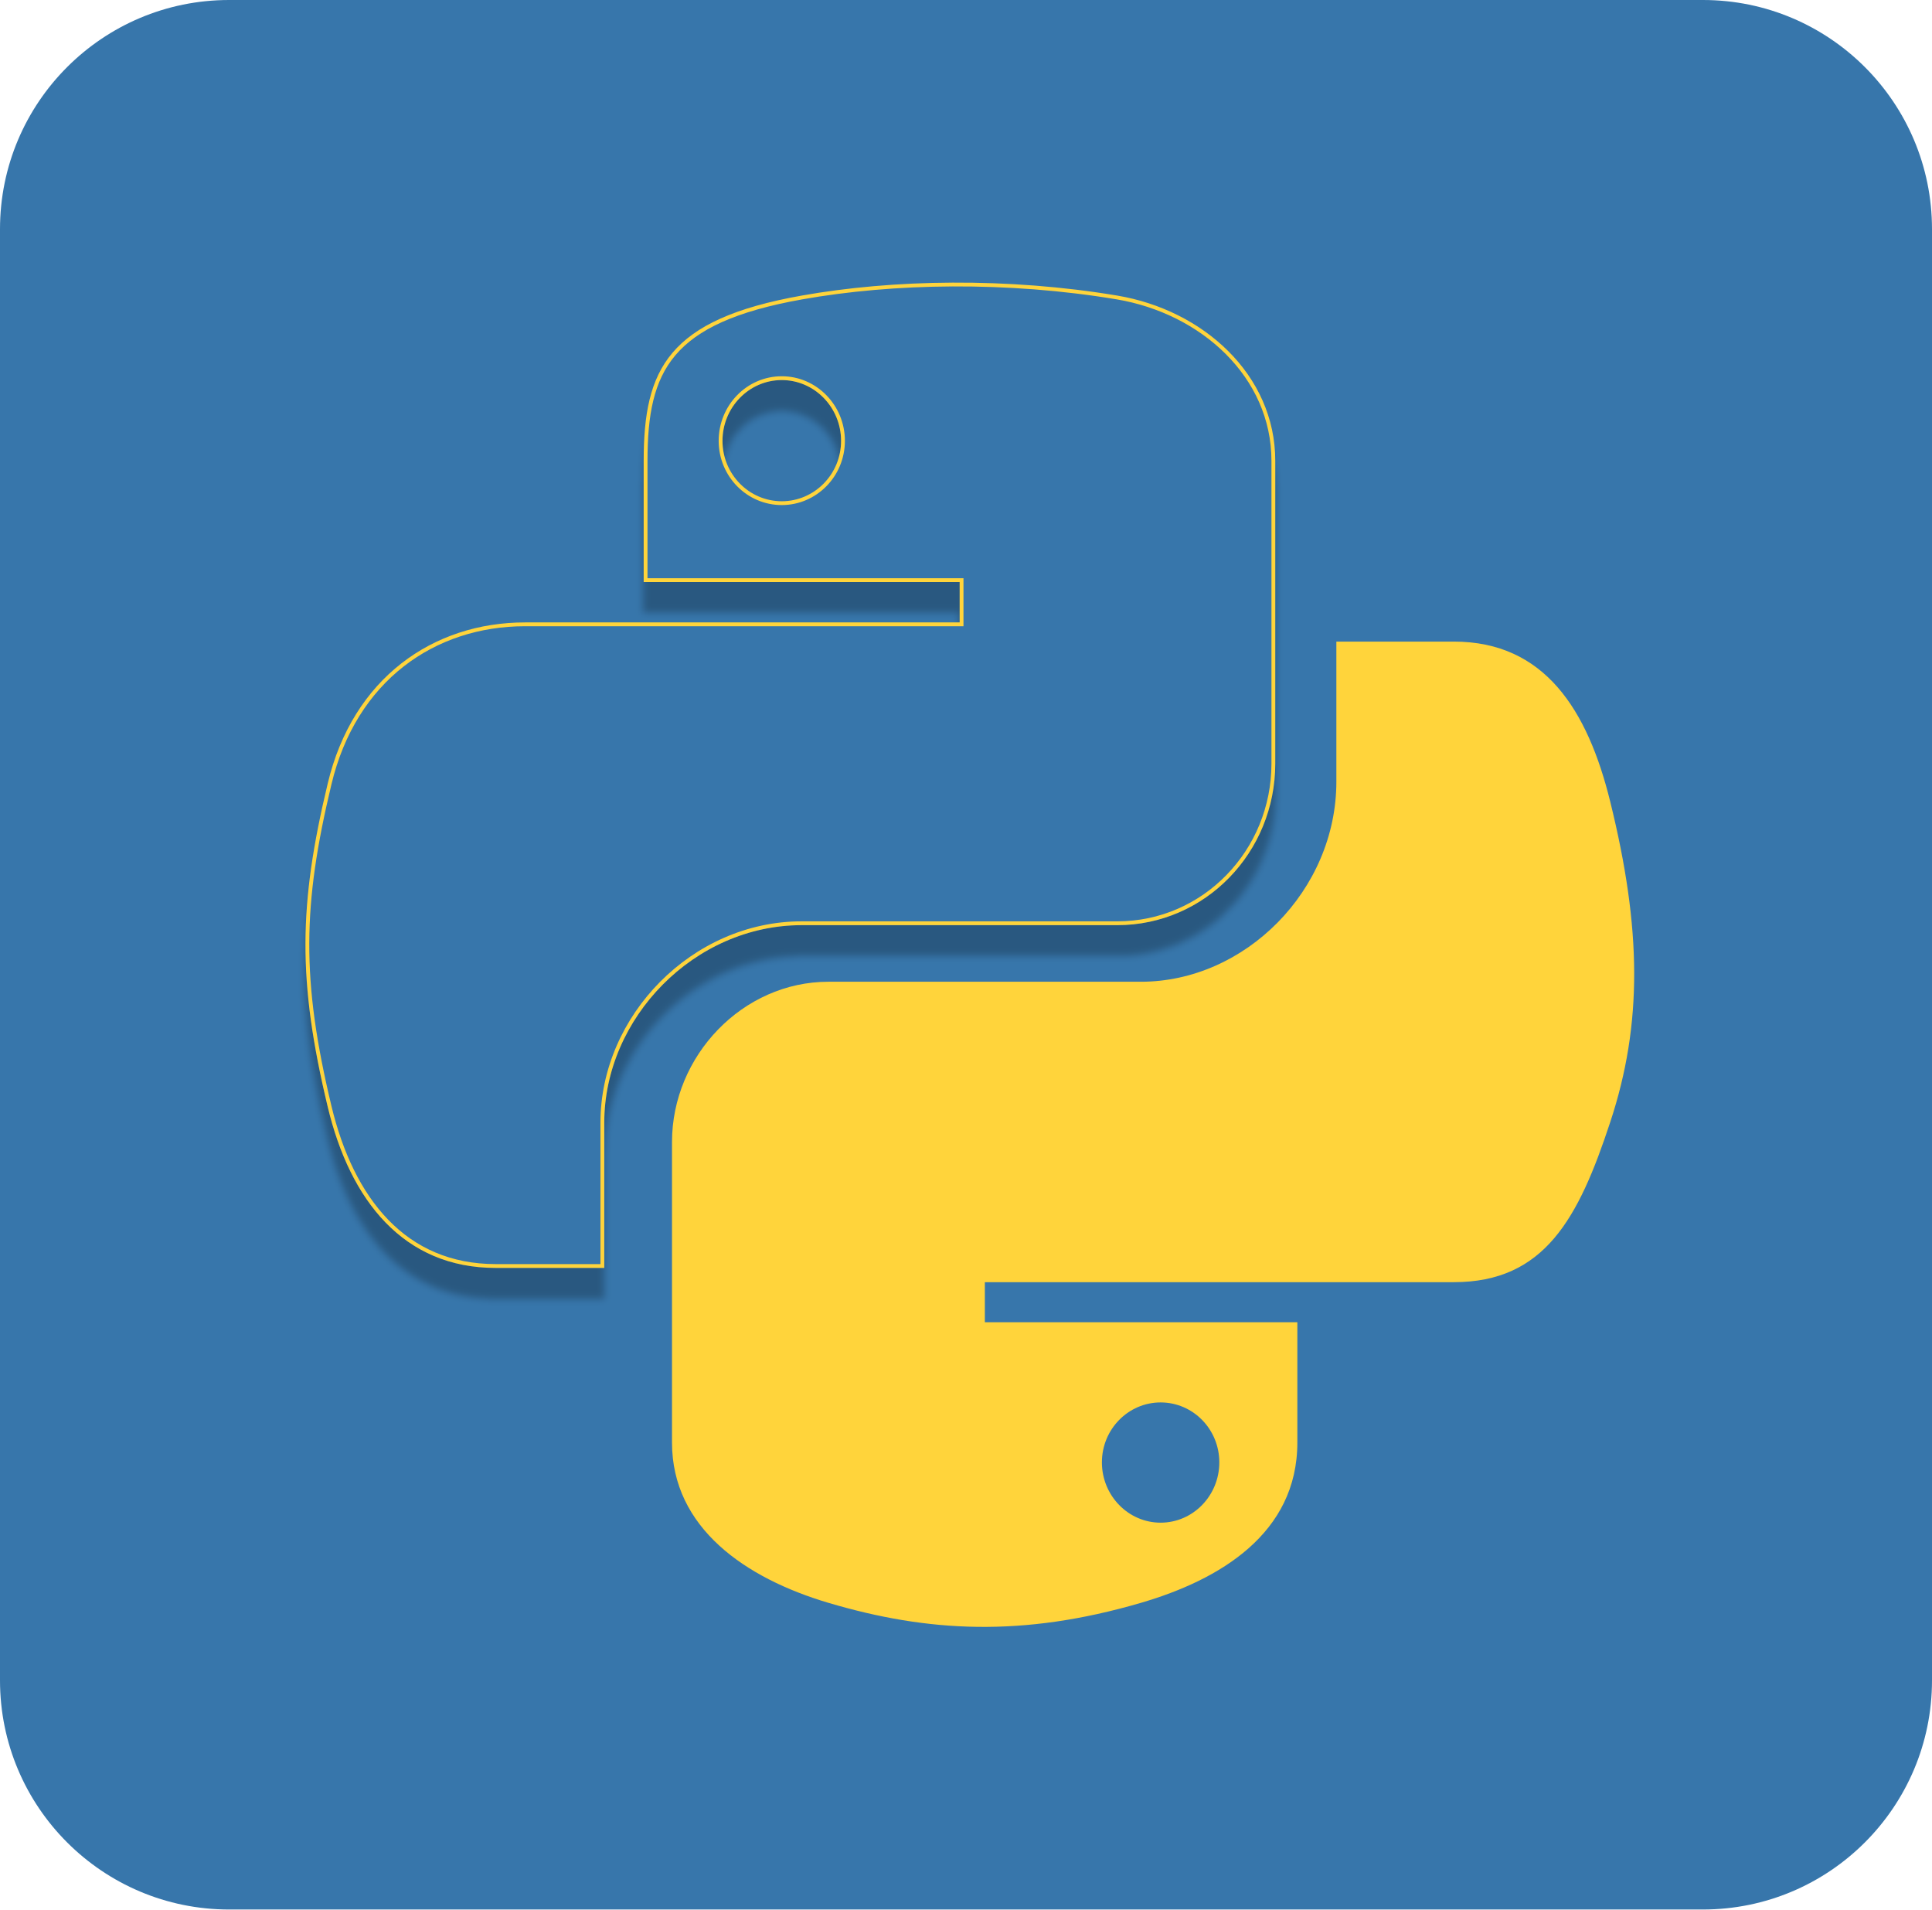
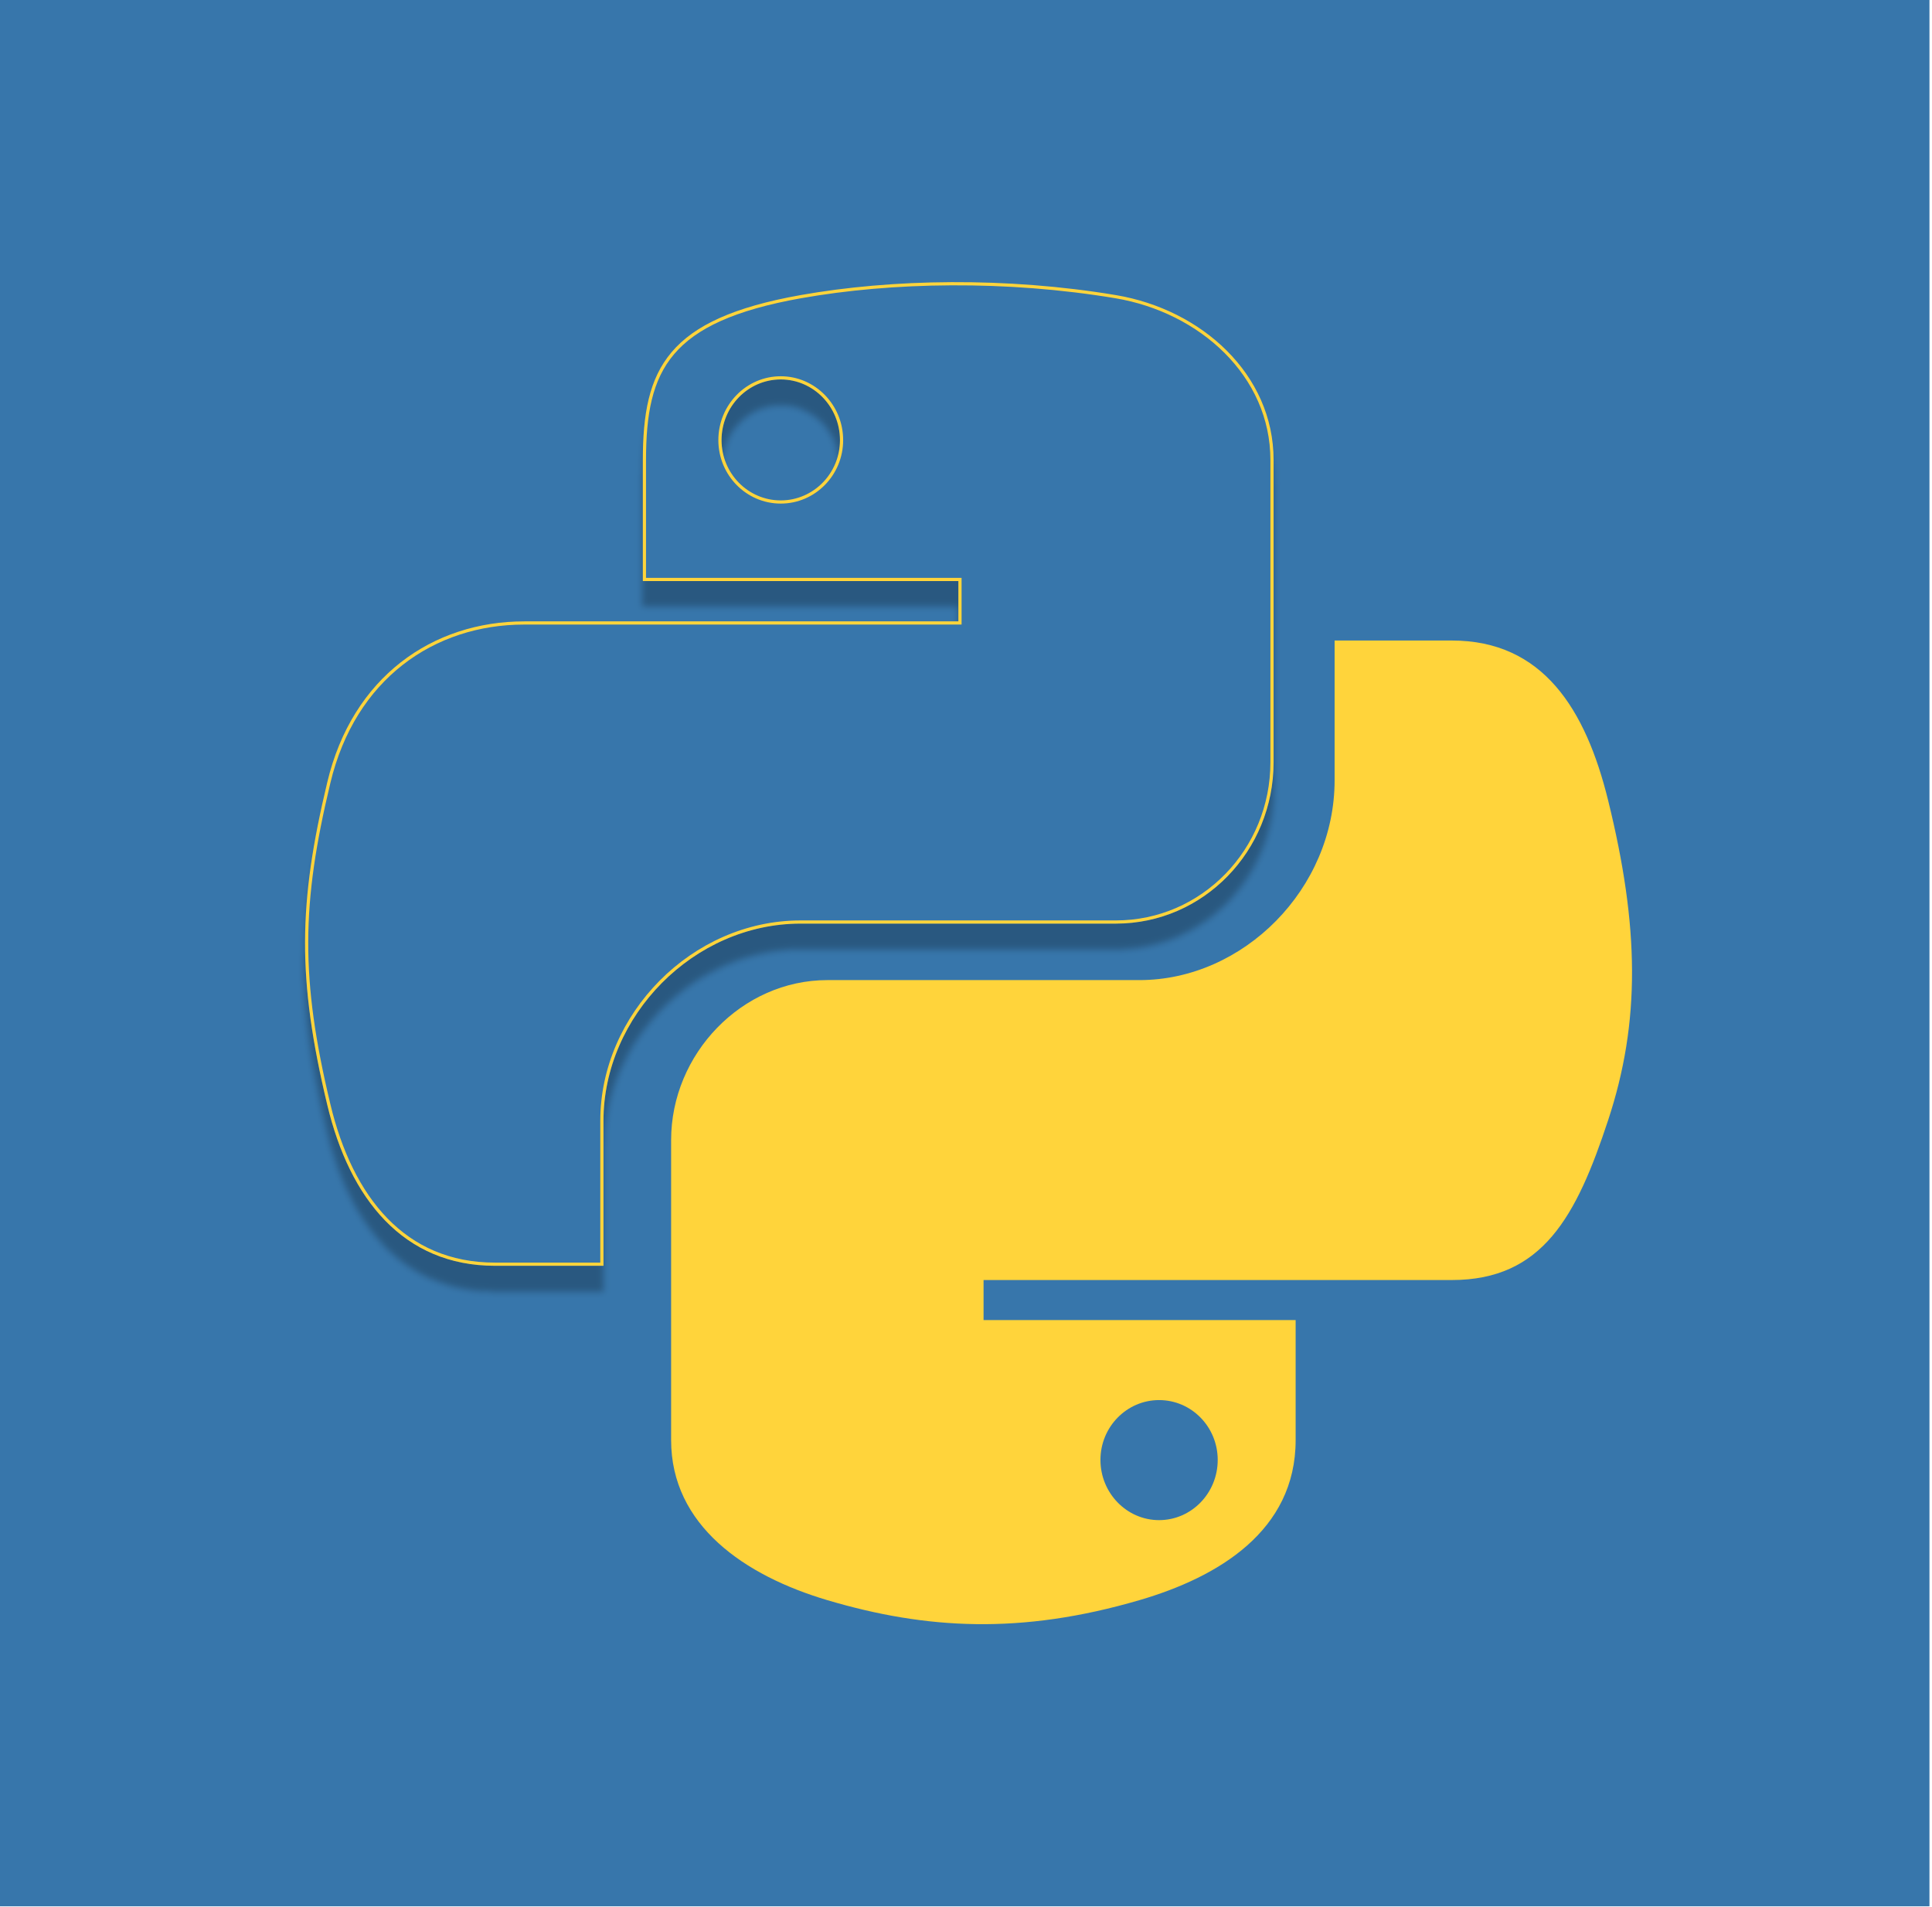
- <svg xmlns="http://www.w3.org/2000/svg" width="253" height="250" viewBox="0 0 253 250" fill="none">
-   <rect width="253" height="250" rx="30" fill="#3776AB" />
+ <svg xmlns="http://www.w3.org/2000/svg" width="304" height="300" viewBox="0 0 304 300" fill="none">
+   <rect width="303.6" height="300" fill="#3776AB" />
  <g filter="url(#filter0_d)">
-     <path d="M124.753 37.001C117.68 37.035 110.925 37.641 104.981 38.699C87.471 41.811 84.291 48.325 84.291 60.337V76.201H125.67V81.489H84.291H68.762C56.737 81.489 46.207 88.76 42.913 102.592C39.114 118.447 38.945 128.341 42.913 144.896C45.854 157.22 52.879 166 64.904 166H79.131V146.983C79.131 133.244 90.948 121.125 104.981 121.125H146.311C157.816 121.125 167 111.595 167 99.972V60.337C167 49.056 157.54 40.582 146.311 38.699C139.203 37.509 131.827 36.968 124.753 37.001ZM102.376 49.761C106.65 49.761 110.141 53.329 110.141 57.717C110.141 62.089 106.65 65.625 102.376 65.625C98.087 65.625 94.612 62.089 94.612 57.717C94.612 53.329 98.087 49.761 102.376 49.761Z" fill="#3776AB" />
-     <path d="M105.024 38.946L105.024 38.946C110.953 37.89 117.694 37.284 124.755 37.251C131.815 37.218 139.176 37.758 146.269 38.946C157.416 40.815 166.75 49.213 166.75 60.337V99.972C166.75 111.464 157.671 120.875 146.311 120.875H104.981C90.808 120.875 78.881 133.107 78.881 146.983V165.75H64.904C58.959 165.75 54.261 163.582 50.681 159.895C47.096 156.202 44.62 150.972 43.156 144.838L43.156 144.838C39.198 128.322 39.366 118.468 43.156 102.651L43.156 102.65C46.422 88.933 56.85 81.739 68.762 81.739H84.291H125.67H125.92V81.489V76.201V75.951H125.67H84.541V60.337C84.541 54.344 85.337 49.79 88.26 46.342C91.186 42.891 96.287 40.498 105.024 38.946ZM110.391 57.717C110.391 53.197 106.794 49.511 102.376 49.511C97.943 49.511 94.362 53.197 94.362 57.717C94.362 62.223 97.945 65.875 102.376 65.875C106.792 65.875 110.391 62.223 110.391 57.717Z" stroke="#FFD43B" stroke-width="0.5" />
+     <path d="M149.704 44.402C141.216 44.441 133.109 45.17 125.977 46.439C104.965 50.174 101.15 57.99 101.15 72.404V91.441H150.804V97.787H101.15H82.515C68.084 97.787 55.448 106.512 51.495 123.111C46.937 142.137 46.734 154.009 51.495 173.876C55.025 188.663 63.454 199.2 77.885 199.2H94.957V176.379C94.957 159.892 109.138 145.35 125.977 145.35H175.573C189.379 145.35 200.4 133.915 200.4 119.967V72.404C200.4 58.867 189.048 48.699 175.573 46.439C167.043 45.011 158.193 44.362 149.704 44.402ZM122.852 59.713C127.981 59.713 132.169 63.995 132.169 69.26C132.169 74.507 127.981 78.75 122.852 78.75C117.704 78.75 113.534 74.507 113.534 69.26C113.534 63.995 117.704 59.713 122.852 59.713Z" fill="#3776AB" />
+     <path d="M126.02 46.685L126.021 46.685C133.138 45.419 141.23 44.691 149.705 44.652C158.181 44.612 167.017 45.26 175.532 46.686C188.924 48.931 200.15 59.024 200.15 72.404V119.967C200.15 133.783 189.234 145.1 175.573 145.1H125.977C108.998 145.1 94.707 159.756 94.707 176.379V198.95H77.885C70.738 198.95 65.087 196.343 60.782 191.909C56.471 187.469 53.497 181.184 51.739 173.818L51.739 173.817C46.987 153.991 47.188 142.158 51.739 123.169L51.739 123.169C55.664 106.685 68.197 98.036 82.515 98.036H101.15H150.804H151.054V97.786V91.441V91.191H150.804H101.4V72.404C101.4 65.21 102.354 59.73 105.874 55.578C109.397 51.423 115.532 48.55 126.02 46.685ZM132.419 69.26C132.419 63.862 128.124 59.463 122.852 59.463C117.56 59.463 113.284 63.863 113.284 69.26C113.284 74.641 117.562 79 122.852 79C128.123 79 132.419 74.641 132.419 69.26Z" stroke="#FFD43B" stroke-width="0.5" />
  </g>
-   <path d="M175 84V102.343C175 116.564 163.042 128.534 149.406 128.534H108.485C97.275 128.534 88 138.207 88 149.525V188.859C88 200.054 97.655 206.639 108.485 209.85C121.453 213.695 133.889 214.39 149.406 209.85C159.72 206.839 169.891 200.78 169.891 188.859V173.116H128.969V167.868H169.891H190.375C202.282 167.868 206.719 159.494 210.86 146.925C215.137 133.986 214.955 121.542 210.86 104.943C207.917 92.992 202.297 84 190.375 84H175ZM151.985 183.612C156.232 183.612 159.672 187.12 159.672 191.459C159.672 195.813 156.232 199.355 151.985 199.355C147.753 199.355 144.297 195.813 144.297 191.459C144.297 187.12 147.753 183.612 151.985 183.612Z" fill="#FFD43B" />
+   <path d="M210 100.8V122.812C210 139.877 195.65 154.241 179.287 154.241H130.182C116.731 154.241 105.6 165.848 105.6 179.43V226.631C105.6 240.065 117.186 247.966 130.182 251.821C145.744 256.434 160.667 257.268 179.287 251.821C191.664 248.207 203.869 240.936 203.869 226.631V207.739H154.763V201.442H203.869H228.45C242.739 201.442 248.063 191.393 253.032 176.31C258.165 160.783 257.946 145.851 253.032 125.932C249.501 111.59 242.757 100.8 228.45 100.8H210ZM182.381 220.334C187.478 220.334 191.607 224.544 191.607 229.751C191.607 234.976 187.478 239.226 182.381 239.226C177.303 239.226 173.156 234.976 173.156 229.751C173.156 224.544 177.303 220.334 182.381 220.334Z" fill="#FFD43B" />
  <defs>
-     <filter id="filter0_d" x="39" y="37" width="129" height="134" filterUnits="userSpaceOnUse" color-interpolation-filters="sRGB">
+     <filter id="filter0_d" x="47" y="44.4" width="154.4" height="159.8" filterUnits="userSpaceOnUse" color-interpolation-filters="sRGB">
      <feFlood flood-opacity="0" result="BackgroundImageFix" />
      <feColorMatrix in="SourceAlpha" type="matrix" values="0 0 0 0 0 0 0 0 0 0 0 0 0 0 0 0 0 0 127 0" />
      <feOffset dy="4" />
      <feGaussianBlur stdDeviation="0.5" />
      <feColorMatrix type="matrix" values="0 0 0 0 0 0 0 0 0 0 0 0 0 0 0 0 0 0 0.25 0" />
      <feBlend mode="normal" in2="BackgroundImageFix" result="effect1_dropShadow" />
      <feBlend mode="normal" in="SourceGraphic" in2="effect1_dropShadow" result="shape" />
    </filter>
  </defs>
</svg>
